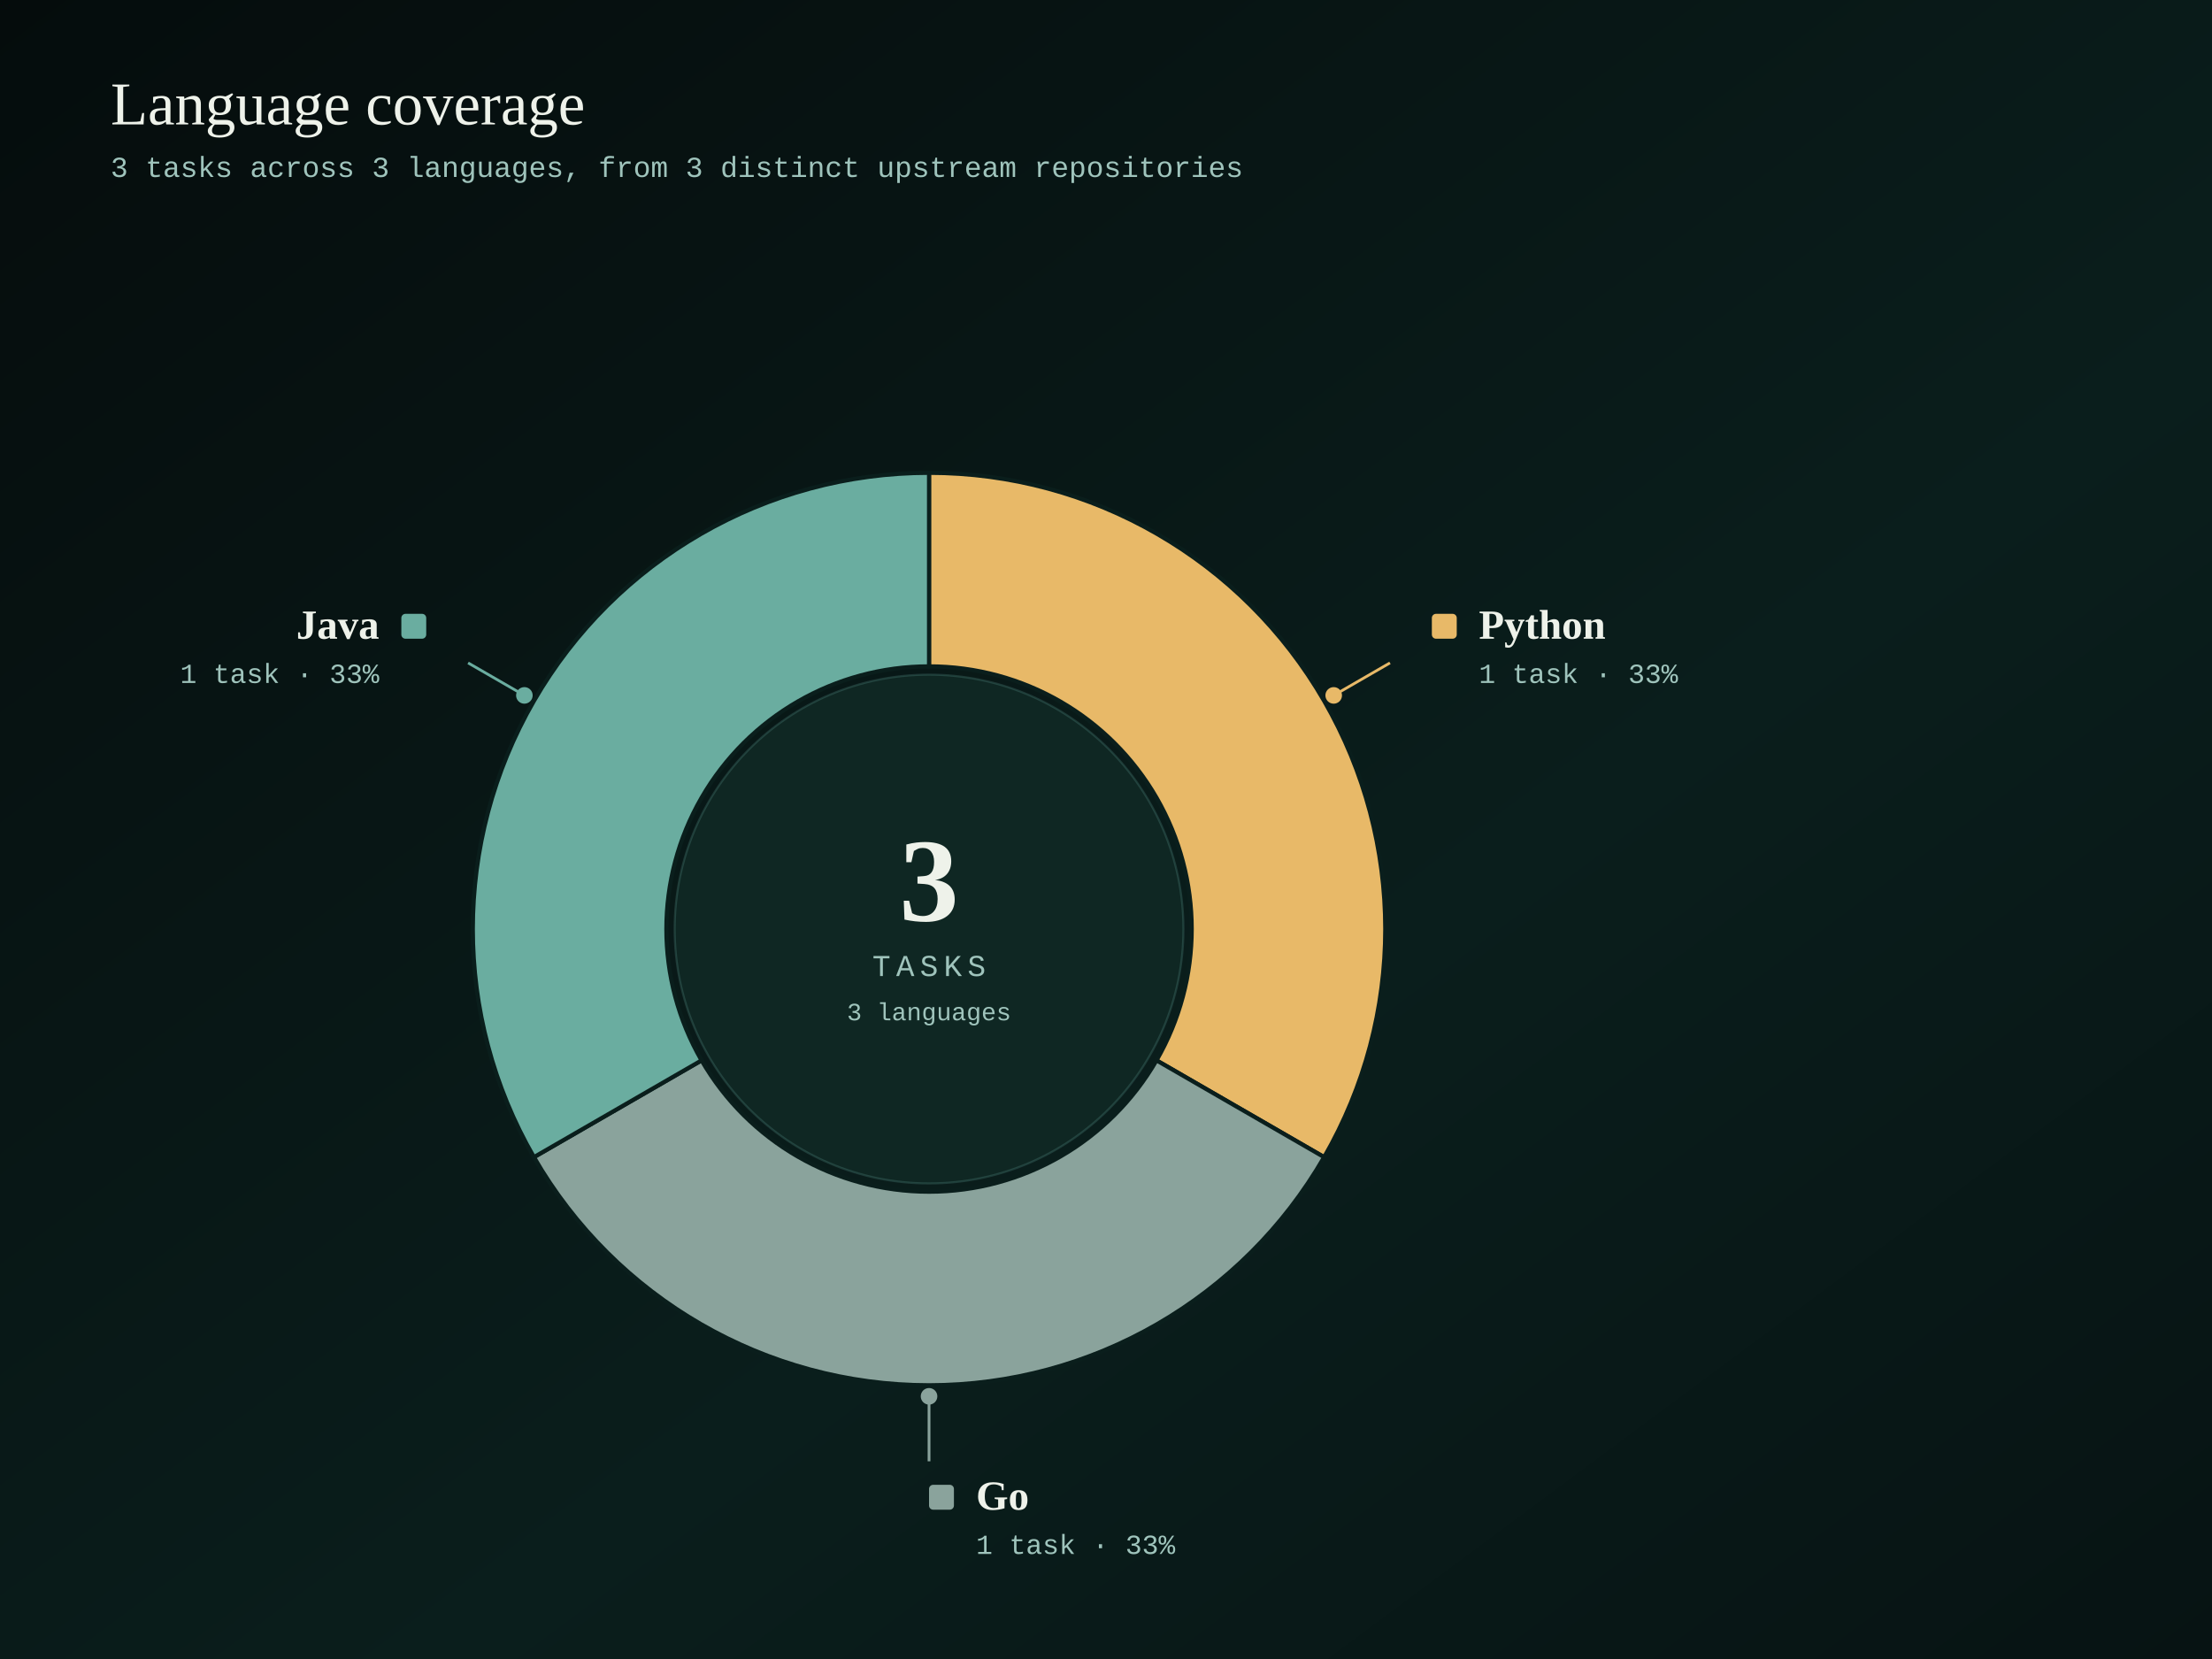
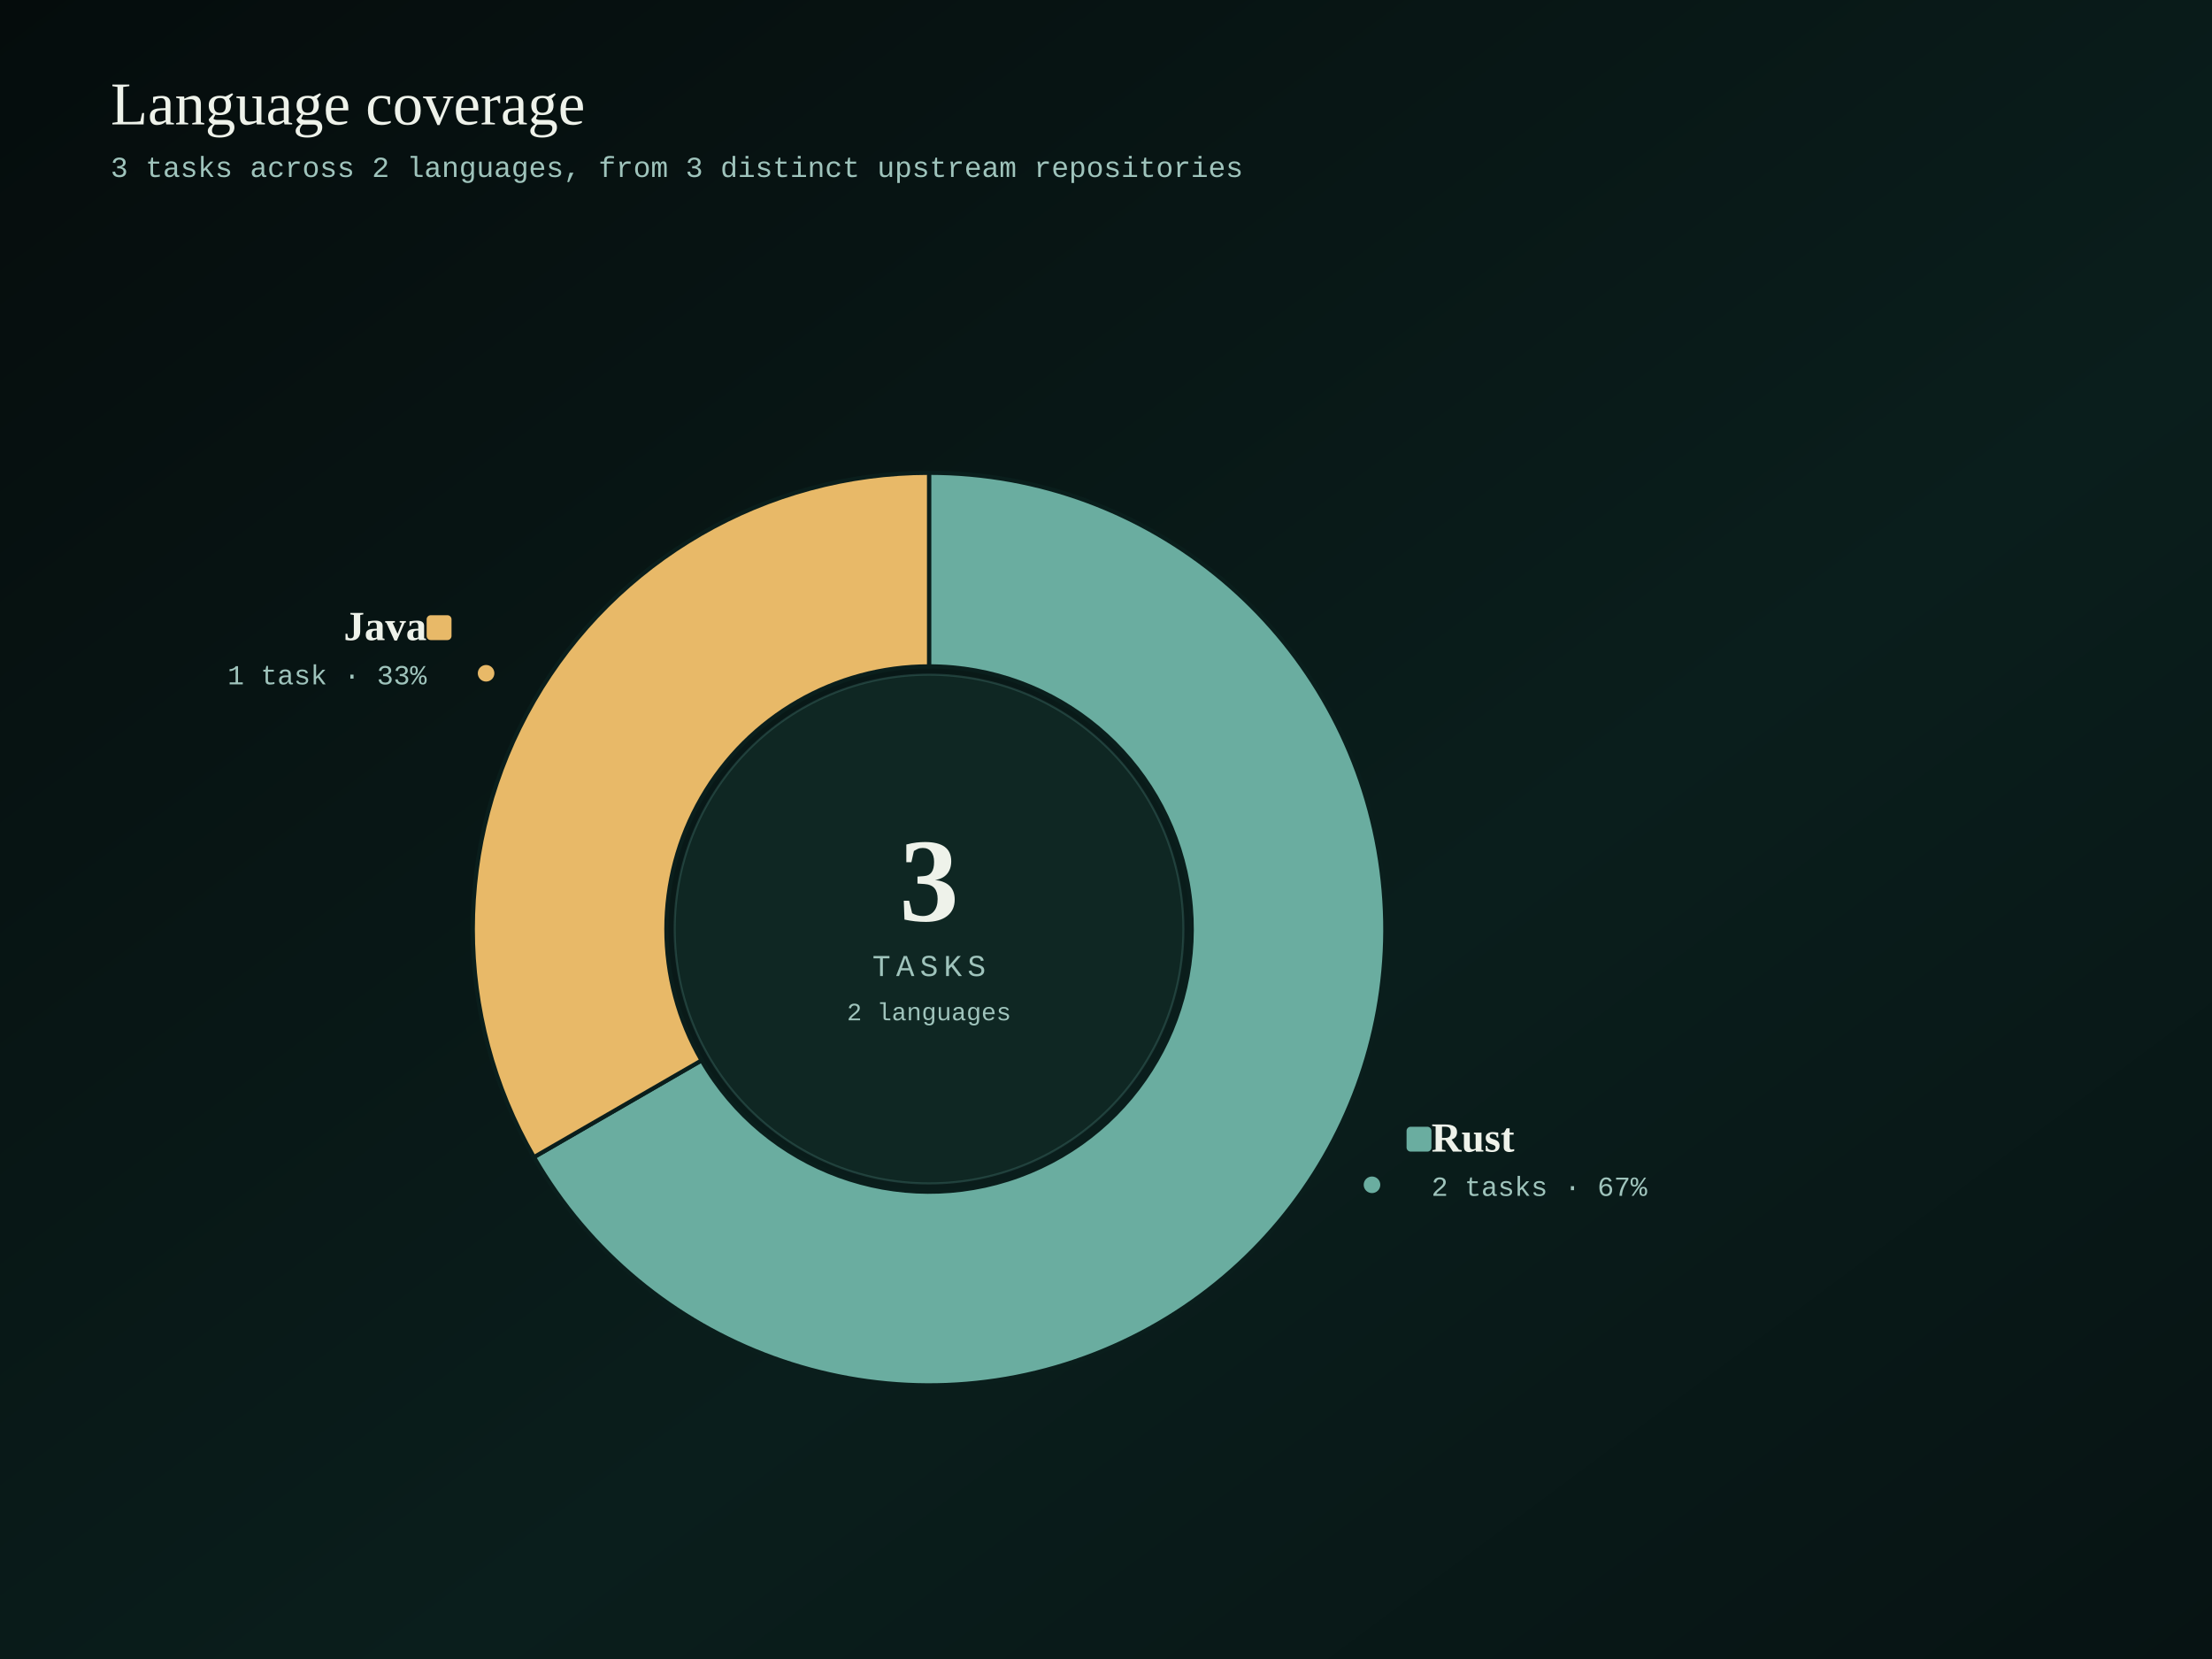
<svg xmlns="http://www.w3.org/2000/svg" width="1600" height="1200" viewBox="0 0 1600 1200" role="img" aria-label="Language coverage">
  <defs>
    <linearGradient id="bg" x1="0%" y1="0%" x2="100%" y2="100%">
      <stop offset="0%" stop-color="#050c0c" />
      <stop offset="60%" stop-color="#0a1e1c" />
      <stop offset="100%" stop-color="#071313" />
    </linearGradient>
    <pattern id="hatch" width="10" height="10" patternTransform="rotate(45)" patternUnits="userSpaceOnUse">
      <rect width="10" height="10" fill="#e2ac52" />
      <line x1="0" y1="0" x2="0" y2="10" stroke="#050c0c" stroke-opacity="0.35" stroke-width="4" />
    </pattern>
    <filter id="glow" x="-80%" y="-80%" width="260%" height="260%">
      <feGaussianBlur stdDeviation="6" />
    </filter>
  </defs>
  <rect width="1600" height="1200" fill="url(#bg)" />
  <text x="80" y="90" font-family="Georgia, 'Iowan Old Style', 'Times New Roman', ui-serif, serif" font-size="44" fill="#eef2ea">Language coverage</text>
-   <text x="80" y="128" font-family="'JetBrains Mono','SF Mono','Berkeley Mono',ui-monospace,'Courier New',monospace" font-size="21" fill="#9fc4bc">3 tasks across 3 languages, from 3 distinct upstream repositories</text>
-   <path d="M 672.00 342.00 A 330 330 0 0 1 957.79 837.00 L 836.54 767.00 A 190 190 0 0 0 672.00 482.00 Z" fill="#e8b968" stroke="#0a1e1c" stroke-width="3" />
-   <line x1="964.7" y1="503.0" x2="1005.4" y2="479.5" stroke="#e8b968" stroke-width="2" />
-   <circle cx="964.7" cy="503.0" r="6" fill="#e8b968" />
-   <rect x="1035.7" y="444.0" width="18" height="18" rx="3" fill="#e8b968" />
-   <text x="1069.7" y="462.0" text-anchor="start" font-family="Georgia, 'Iowan Old Style', 'Times New Roman', ui-serif, serif" font-size="30" font-weight="bold" fill="#eef2ea">Python</text>
-   <text x="1069.7" y="494.0" text-anchor="start" font-family="'JetBrains Mono','SF Mono','Berkeley Mono',ui-monospace,'Courier New',monospace" font-size="20" fill="#9fc4bc">1 task · 33%</text>
-   <path d="M 957.79 837.00 A 330 330 0 0 1 386.21 837.00 L 507.46 767.00 A 190 190 0 0 0 836.54 767.00 Z" fill="#8aa39c" stroke="#0a1e1c" stroke-width="3" />
-   <line x1="672.0" y1="1010.0" x2="672.0" y2="1057.0" stroke="#8aa39c" stroke-width="2" />
-   <circle cx="672.0" cy="1010.0" r="6" fill="#8aa39c" />
-   <rect x="672.0" y="1074.0" width="18" height="18" rx="3" fill="#8aa39c" />
-   <text x="706.0" y="1092.0" text-anchor="start" font-family="Georgia, 'Iowan Old Style', 'Times New Roman', ui-serif, serif" font-size="30" font-weight="bold" fill="#eef2ea">Go</text>
-   <text x="706.0" y="1124.0" text-anchor="start" font-family="'JetBrains Mono','SF Mono','Berkeley Mono',ui-monospace,'Courier New',monospace" font-size="20" fill="#9fc4bc">1 task · 33%</text>
-   <path d="M 386.21 837.00 A 330 330 0 0 1 672.00 342.00 L 672.00 482.00 A 190 190 0 0 0 507.46 767.00 Z" fill="#6aada0" stroke="#0a1e1c" stroke-width="3" />
-   <line x1="379.3" y1="503.0" x2="338.6" y2="479.5" stroke="#6aada0" stroke-width="2" />
-   <circle cx="379.3" cy="503.0" r="6" fill="#6aada0" />
-   <rect x="290.3" y="444.0" width="18" height="18" rx="3" fill="#6aada0" />
-   <text x="274.3" y="462.0" text-anchor="end" font-family="Georgia, 'Iowan Old Style', 'Times New Roman', ui-serif, serif" font-size="30" font-weight="bold" fill="#eef2ea">Java</text>
-   <text x="274.3" y="494.0" text-anchor="end" font-family="'JetBrains Mono','SF Mono','Berkeley Mono',ui-monospace,'Courier New',monospace" font-size="20" fill="#9fc4bc">1 task · 33%</text>
+   <text x="80" y="128" font-family="'JetBrains Mono','SF Mono','Berkeley Mono',ui-monospace,'Courier New',monospace" font-size="21" fill="#9fc4bc">3 tasks across 2 languages, from 3 distinct upstream repositories</text>
+   <path d="M 672.00 342.00 A 330 330 0 1 1 386.21 837.00 L 507.46 767.00 A 190 190 0 1 0 672.00 482.00 Z" fill="#6aada0" stroke="#0a1e1c" stroke-width="3" />
+   <circle cx="992.4" cy="857.0" r="6" fill="#6aada0" />
+   <rect x="1017.4" y="815.0" width="18" height="18" rx="3" fill="#6aada0" />
+   <text x="1035.4" y="833.0" text-anchor="start" font-family="Georgia, 'Iowan Old Style', 'Times New Roman', ui-serif, serif" font-size="30" font-weight="bold" fill="#eef2ea">Rust</text>
+   <text x="1035.4" y="865.0" text-anchor="start" font-family="'JetBrains Mono','SF Mono','Berkeley Mono',ui-monospace,'Courier New',monospace" font-size="20" fill="#9fc4bc">2 tasks · 67%</text>
+   <path d="M 386.21 837.00 A 330 330 0 0 1 672.00 342.00 L 672.00 482.00 A 190 190 0 0 0 507.46 767.00 Z" fill="#e8b968" stroke="#0a1e1c" stroke-width="3" />
+   <circle cx="351.6" cy="487.0" r="6" fill="#e8b968" />
+   <rect x="308.6" y="445.0" width="18" height="18" rx="3" fill="#e8b968" />
+   <text x="308.6" y="463.0" text-anchor="end" font-family="Georgia, 'Iowan Old Style', 'Times New Roman', ui-serif, serif" font-size="30" font-weight="bold" fill="#eef2ea">Java</text>
+   <text x="308.6" y="495.0" text-anchor="end" font-family="'JetBrains Mono','SF Mono','Berkeley Mono',ui-monospace,'Courier New',monospace" font-size="20" fill="#9fc4bc">1 task · 33%</text>
  <circle cx="672.0" cy="672.0" r="184" fill="#0f2723" stroke="rgba(143,227,212,0.16)" stroke-width="1.5" />
  <text x="672.0" y="666.0" text-anchor="middle" font-family="Georgia, 'Iowan Old Style', 'Times New Roman', ui-serif, serif" font-size="86" font-weight="bold" fill="#eef2ea">3</text>
  <text x="672.0" y="706.0" text-anchor="middle" font-family="'JetBrains Mono','SF Mono','Berkeley Mono',ui-monospace,'Courier New',monospace" font-size="22" letter-spacing="4" fill="#9fc4bc">TASKS</text>
-   <text x="672.0" y="738.0" text-anchor="middle" font-family="'JetBrains Mono','SF Mono','Berkeley Mono',ui-monospace,'Courier New',monospace" font-size="18" fill="#9fc4bc">3 languages</text>
+   <text x="672.0" y="738.0" text-anchor="middle" font-family="'JetBrains Mono','SF Mono','Berkeley Mono',ui-monospace,'Courier New',monospace" font-size="18" fill="#9fc4bc">2 languages</text>
</svg>
